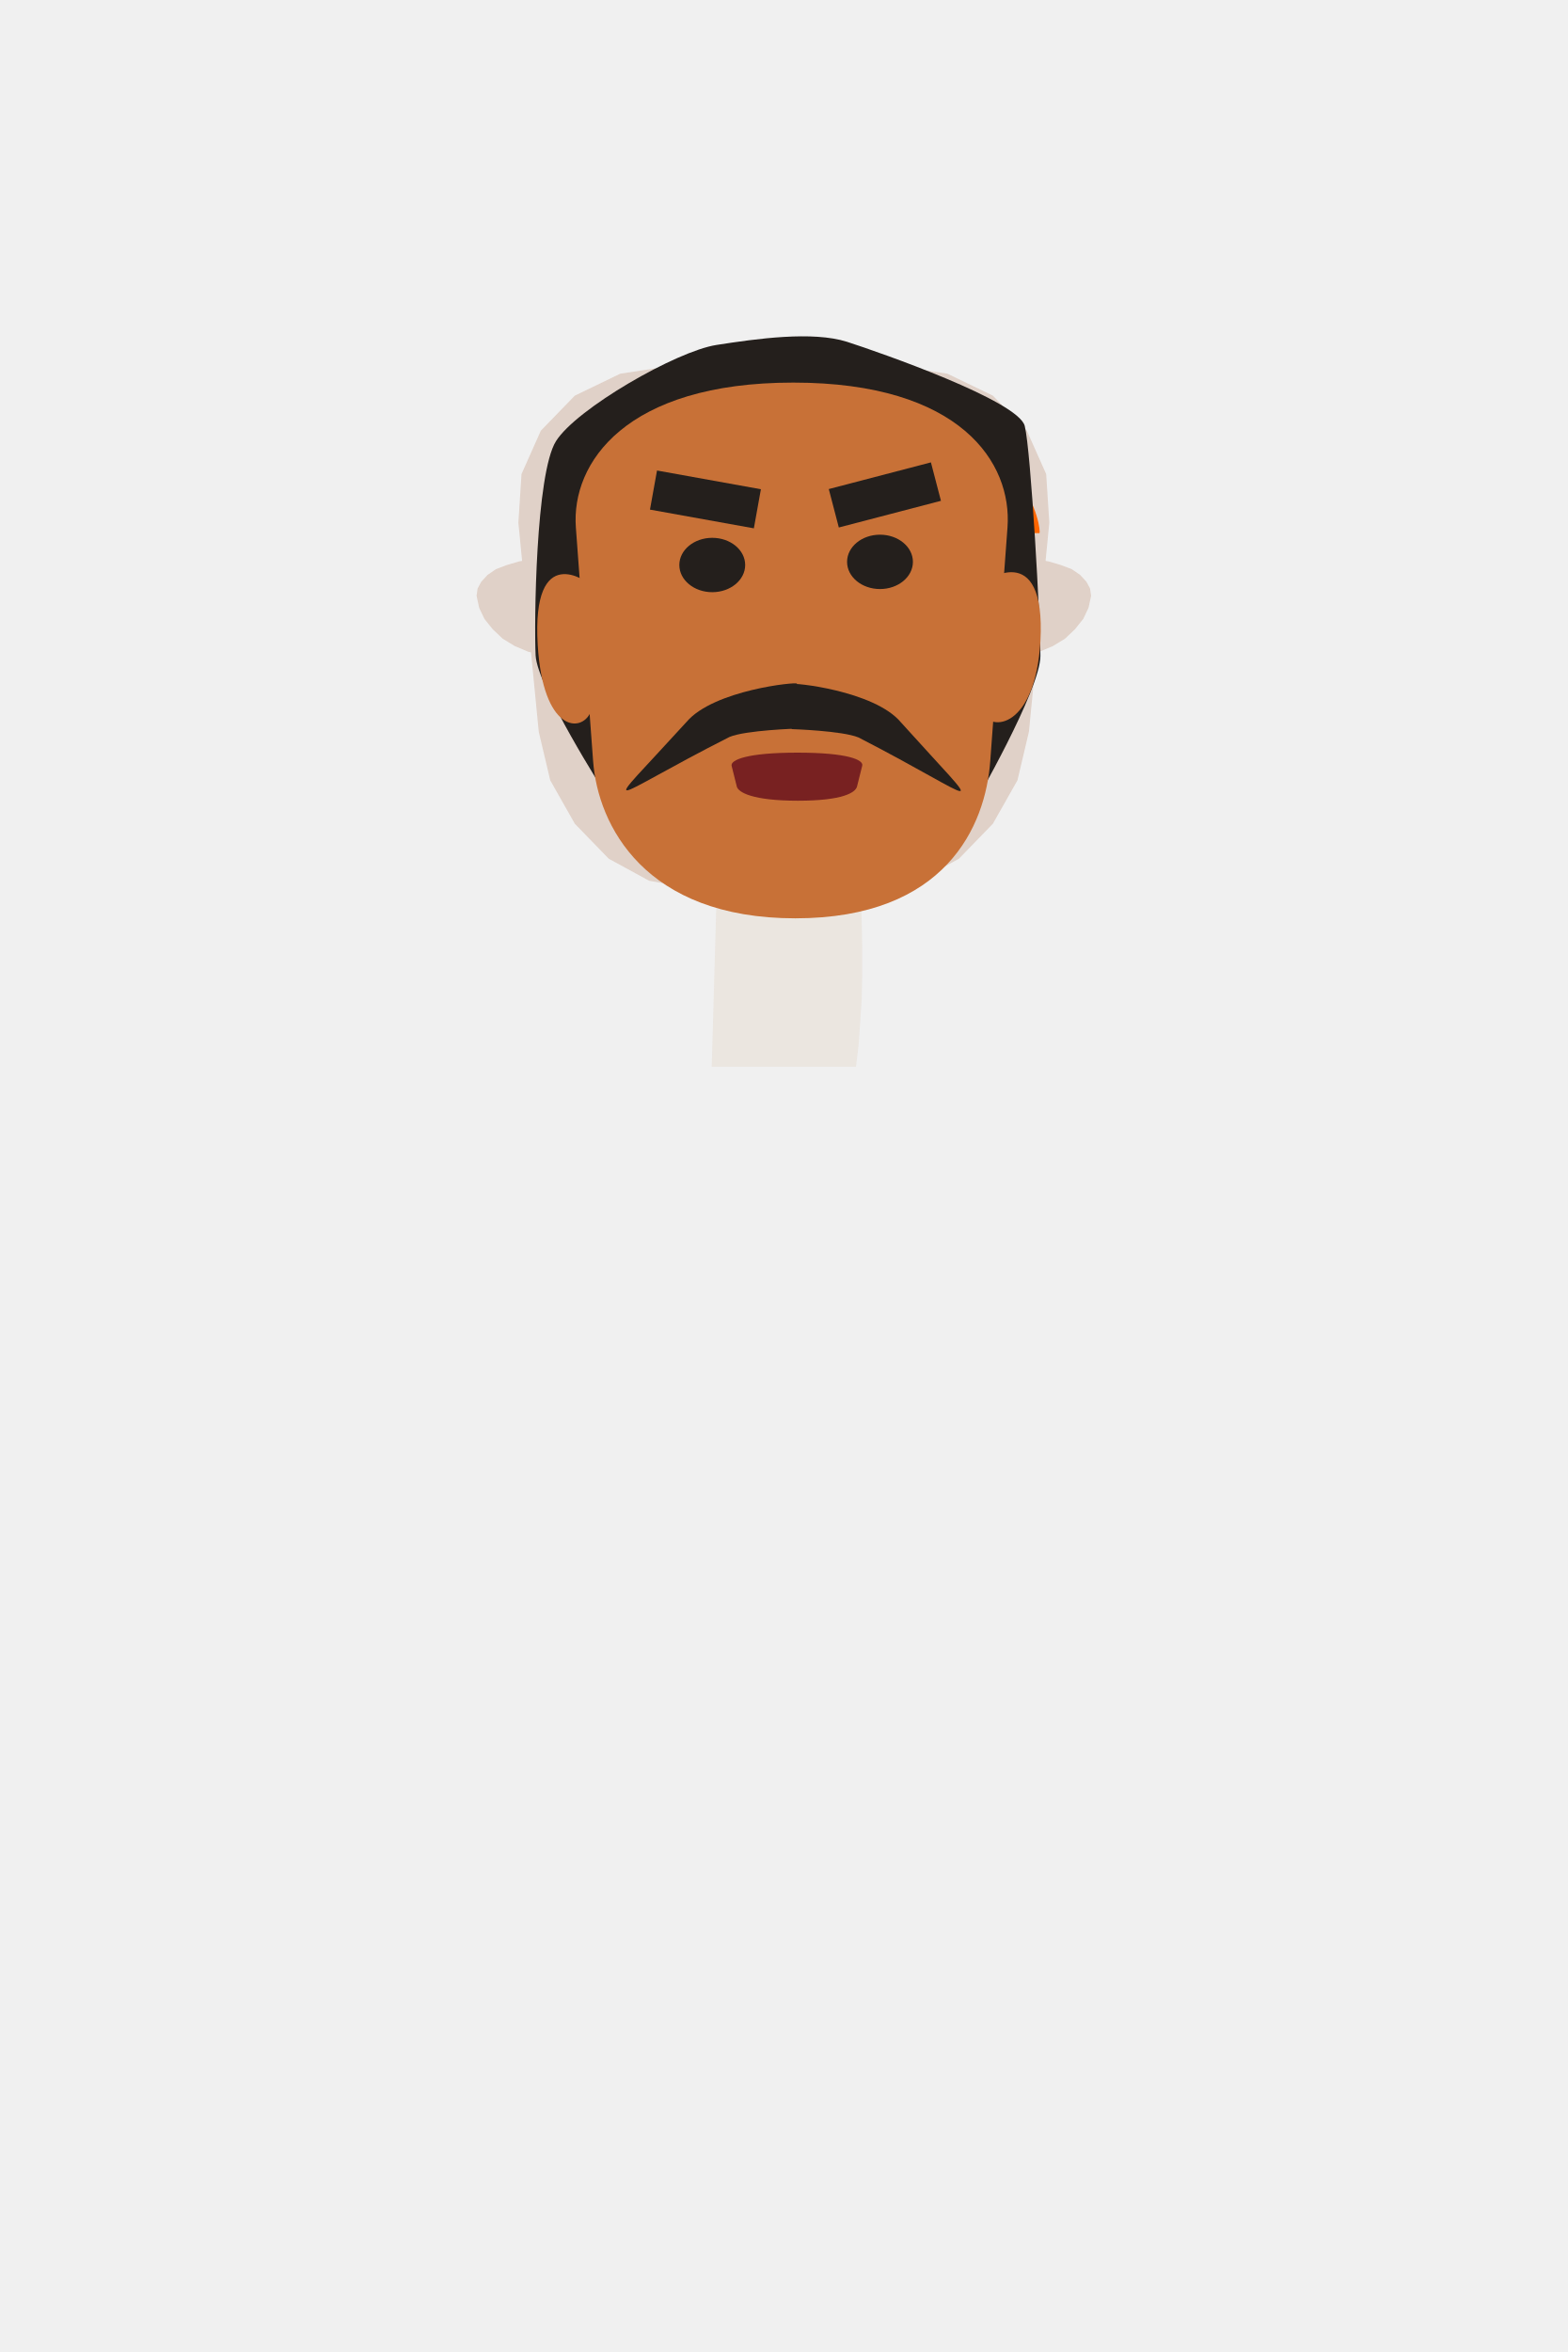
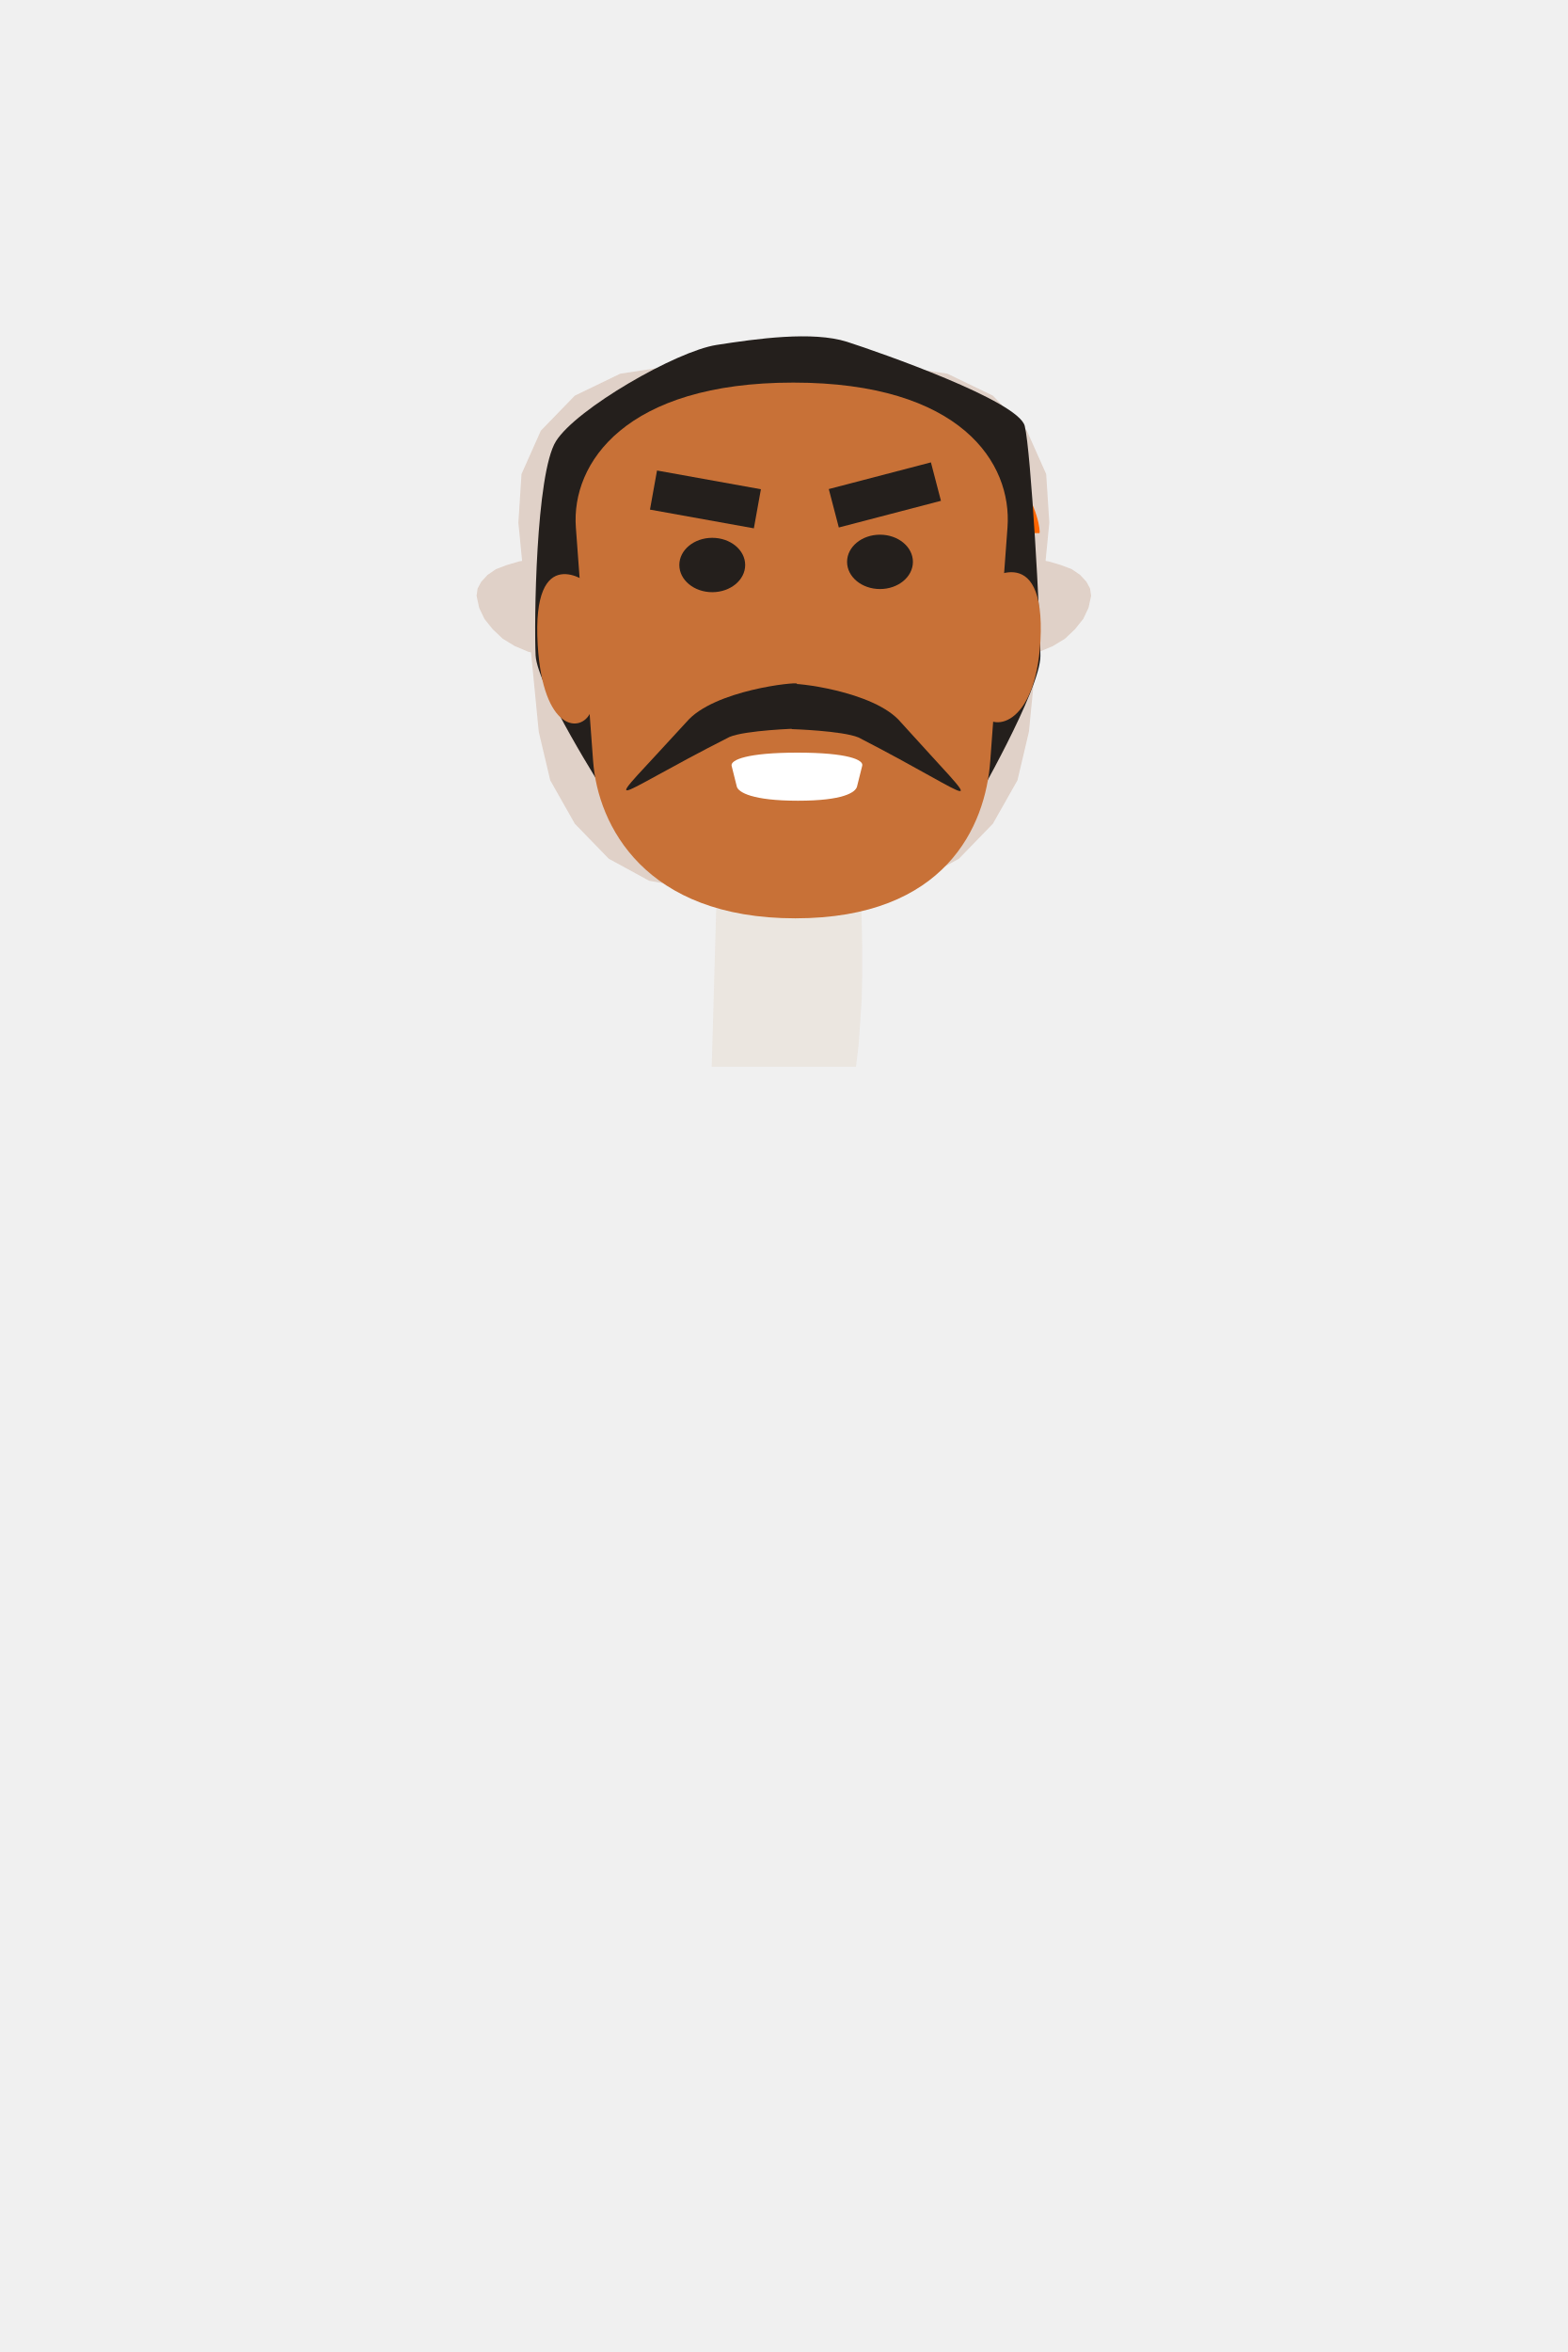
<svg xmlns="http://www.w3.org/2000/svg" width="600" height="900" viewBox="-1.5 -1.2 3 4.5" version="1.1" id="svg9813">
  <defs id="defs9817" />
  <g id="guide" opacity="0.7">
    <path d="M-0.138 0.841L-0.12 0.21L0.12 0.21L0.128 0.274L0.134 0.336L0.14 0.396L0.144 0.454L0.147 0.51L0.149 0.563L0.15 0.615L0.15 0.664L0.149 0.712L0.146 0.757L0.143 0.8L0.138 0.841Z" fill="#e8e1d9" id="path9791" />
    <path d="M-0.451 -0.131L-0.479 -0.13L-0.506 -0.126L-0.53 -0.119L-0.551 -0.111L-0.567 -0.1L-0.579 -0.087L-0.586 -0.074L-0.588 -0.06L-0.583 -0.037L-0.573 -0.016L-0.557 0.004L-0.538 0.022L-0.515 0.036L-0.489 0.047L-0.461 0.053L-0.433 0.055Z" fill="#d9c3b6" id="path9793" />
    <path d="M0.451 -0.131L0.479 -0.13L0.506 -0.126L0.53 -0.119L0.551 -0.111L0.567 -0.1L0.579 -0.087L0.586 -0.074L0.588 -0.06L0.583 -0.037L0.573 -0.016L0.557 0.004L0.538 0.022L0.515 0.036L0.489 0.047L0.461 0.053L0.433 0.055Z" fill="#d9c3b6" id="path9795" />
    <path d="M0.215 -0.5L0.313 -0.485L0.4 -0.443L0.465 -0.376L0.502 -0.293L0.508 -0.2L0.469 0.2L0.447 0.293L0.4 0.376L0.335 0.443L0.258 0.485L0.176 0.5L-0.176 0.5L-0.258 0.485L-0.335 0.443L-0.4 0.376L-0.447 0.293L-0.469 0.2L-0.508 -0.2L-0.502 -0.293L-0.465 -0.376L-0.4 -0.443L-0.313 -0.485L-0.215 -0.5Z" fill="#d9c3b6" id="path9797" />
    <path d="M-0.115 -0.12L-0.125 -0.083L-0.152 -0.055L-0.19 -0.045L-0.227 -0.055L-0.255 -0.083L-0.265 -0.12L-0.255 -0.158L-0.228 -0.185L-0.19 -0.195L-0.152 -0.185L-0.125 -0.158Z" fill="#ffffff" id="path9799" />
    <path d="M0.265 -0.12L0.255 -0.083L0.228 -0.055L0.19 -0.045L0.153 -0.055L0.125 -0.083L0.115 -0.12L0.125 -0.158L0.152 -0.185L0.19 -0.195L0.228 -0.185L0.255 -0.158Z" fill="#ffffff" id="path9801" />
    <path d="M-0.152 0.2L0.152 0.2L0.152 0.35L-0.152 0.35Z" fill="#ffffff" id="path9803" />
    <path d="M-0.08 0H0.08M0 -0.08V0.08" stroke="#b04040" stroke-width="0.01" fill="none" id="path9805" />
  </g>
  <g id="back" />
  <g id="head">
    <path style="fill:#ff6600;stroke-width:0.015" d="m -0.202,-0.176 0.691,-0.004 c 0.005,0 -0.018,-0.214 -0.327,-0.231 -0.258,-0.014 -0.426,0.21 -0.364,0.235 z" id="path855-6-5-6" />
    <circle style="fill:#ffdd55;stroke-width:0.015" id="path639-4-4-4-7" cx="0.155" cy="-0.268" r="0.063" />
    <path style="fill:#241f1c;fill-opacity:1;stroke-width:0.015" d="m -0.343,0.316 c 0,0 -0.129,-0.202 -0.132,-0.262 -0.003,-0.059 0,-0.348 0.039,-0.41 0.039,-0.062 0.23,-0.172 0.307,-0.184 0.077,-0.012 0.184,-0.027 0.25,-0.006 0.065,0.021 0.328,0.113 0.34,0.161 0.012,0.048 0.03,0.375 0.03,0.44 0,0.065 -0.129,0.288 -0.129,0.288" id="path1647-8" />
    <path id="rect480-1-42" style="fill:#c87137;stroke-width:0.015" d="m 0.022,0.557 c 0.288,0 0.364,-0.177 0.373,-0.301 l 0.033,-0.447 c 0.009,-0.123 -0.089,-0.277 -0.41,-0.277 -0.321,0 -0.425,0.154 -0.416,0.277 l 0.033,0.447 c 0.009,0.123 0.099,0.301 0.387,0.301 z" />
    <ellipse style="fill:#241f1c;stroke-width:0.015" id="path639-8-7" cx="-0.119" cy="-0.137" rx="0.052" ry="0.063" transform="matrix(0,1,1,0,0,0)" />
    <ellipse style="fill:#241f1c;stroke-width:0.015" id="path639-4-0-8" cx="0.125" cy="0.184" rx="0.052" ry="0.063" transform="rotate(-90)" />
    <path style="fill:#c87137;fill-opacity:1;stroke-width:0.015" d="m 0.378,0.162 0.003,-0.246 c 5.575e-4,-0.002 0.121,-0.091 0.11,0.111 -0.01,0.166 -0.095,0.175 -0.113,0.135 z" id="path855-2-4-2-1" />
    <path style="fill:#c87137;fill-opacity:1;stroke-width:0.015" d="m -0.37,0.163 -0.003,-0.246 c -5.575e-4,-0.002 -0.11,-0.085 -0.098,0.117 0.01,0.166 0.083,0.169 0.101,0.129 z" id="path855-2-4-2-8-9" />
    <rect style="fill:#241f1c;fill-opacity:1;stroke-width:0.015" id="rect985" width="0.202" height="0.076" x="-0.292" y="-0.252" transform="rotate(10.2116)" />
    <rect style="fill:#241f1c;fill-opacity:1;stroke-width:0.015" id="rect985-6" width="0.202" height="0.076" x="0.15" y="-0.234" transform="rotate(-14.63679)" />
    <path style="fill:#241f1c;fill-opacity:1;stroke-width:0.015" d="m 0.025,0.108 c 9.325e-4,-0.004 -0.159,0.012 -0.211,0.073 -0.173,0.19 -0.157,0.15 0.082,0.029 0.031,-0.013 0.129,-0.016 0.129,-0.016 z" id="path1009" />
    <path style="fill:#241f1c;fill-opacity:1;stroke-width:0.015" d="m 0.015,0.109 c -9.247e-4,-0.004 0.158,0.012 0.209,0.073 0.171,0.19 0.156,0.151 -0.081,0.029 -0.031,-0.013 -0.128,-0.016 -0.128,-0.016 z" id="path1009-7" />
  </g>
  <g id="mouth-1">
-     <path id="rect480-1-8-3-8" style="fill:#782121;fill-opacity:1;stroke-width:0.015" d="m 0.027,0.332 c 0.087,0 0.11,-0.016 0.113,-0.027 l 0.01,-0.04 c 0.003,-0.011 -0.027,-0.025 -0.124,-0.025 -0.097,0 -0.128,0.014 -0.126,0.025 l 0.01,0.04 c 0.003,0.011 0.03,0.027 0.117,0.027 z" />
+     <path id="rect480-1-8-3-8" style="fill:#ffffff;fill-opacity:1;stroke-width:0.015" d="m 0.027,0.332 c 0.087,0 0.11,-0.016 0.113,-0.027 l 0.01,-0.04 c 0.003,-0.011 -0.027,-0.025 -0.124,-0.025 -0.097,0 -0.128,0.014 -0.126,0.025 l 0.01,0.04 c 0.003,0.011 0.03,0.027 0.117,0.027 z" />
  </g>
  <g id="mouth-2" style="display:none">
-     <path id="rect480-1-8-3-5" style="fill:#782121;fill-opacity:1;stroke-width:0.015" d="m 0.023,0.329 c 0.107,0 0.135,-0.019 0.138,-0.033 l 0.012,-0.049 c 0.003,-0.013 -0.033,-0.03 -0.152,-0.03 -0.119,0 -0.158,0.017 -0.154,0.03 l 0.012,0.049 c 0.003,0.013 0.037,0.033 0.144,0.033 z" />
+     <path id="rect480-1-8-3-5" style="fill:#ffffff;fill-opacity:1;stroke-width:0.015" d="m 0.023,0.329 c 0.107,0 0.135,-0.019 0.138,-0.033 l 0.012,-0.049 c 0.003,-0.013 -0.033,-0.03 -0.152,-0.03 -0.119,0 -0.158,0.017 -0.154,0.03 l 0.012,0.049 c 0.003,0.013 0.037,0.033 0.144,0.033 z" />
  </g>
  <g id="mouth-3" style="display:none">
-     <path id="rect480-1-8-3" style="fill:#782121;fill-opacity:1;stroke-width:0.015" d="m 0.016,0.433 c 0.107,0 0.135,-0.057 0.138,-0.097 l 0.012,-0.144 c 0.003,-0.04 -0.033,-0.089 -0.152,-0.089 -0.119,0 -0.158,0.05 -0.154,0.089 l 0.012,0.144 c 0.003,0.04 0.037,0.097 0.144,0.097 z" />
+     <path id="rect480-1-8-3" style="fill:#ffffff;fill-opacity:1;stroke-width:0.015" d="m 0.016,0.433 c 0.107,0 0.135,-0.057 0.138,-0.097 l 0.012,-0.144 c 0.003,-0.04 -0.033,-0.089 -0.152,-0.089 -0.119,0 -0.158,0.05 -0.154,0.089 l 0.012,0.144 c 0.003,0.04 0.037,0.097 0.144,0.097 z" />
  </g>
</svg>
